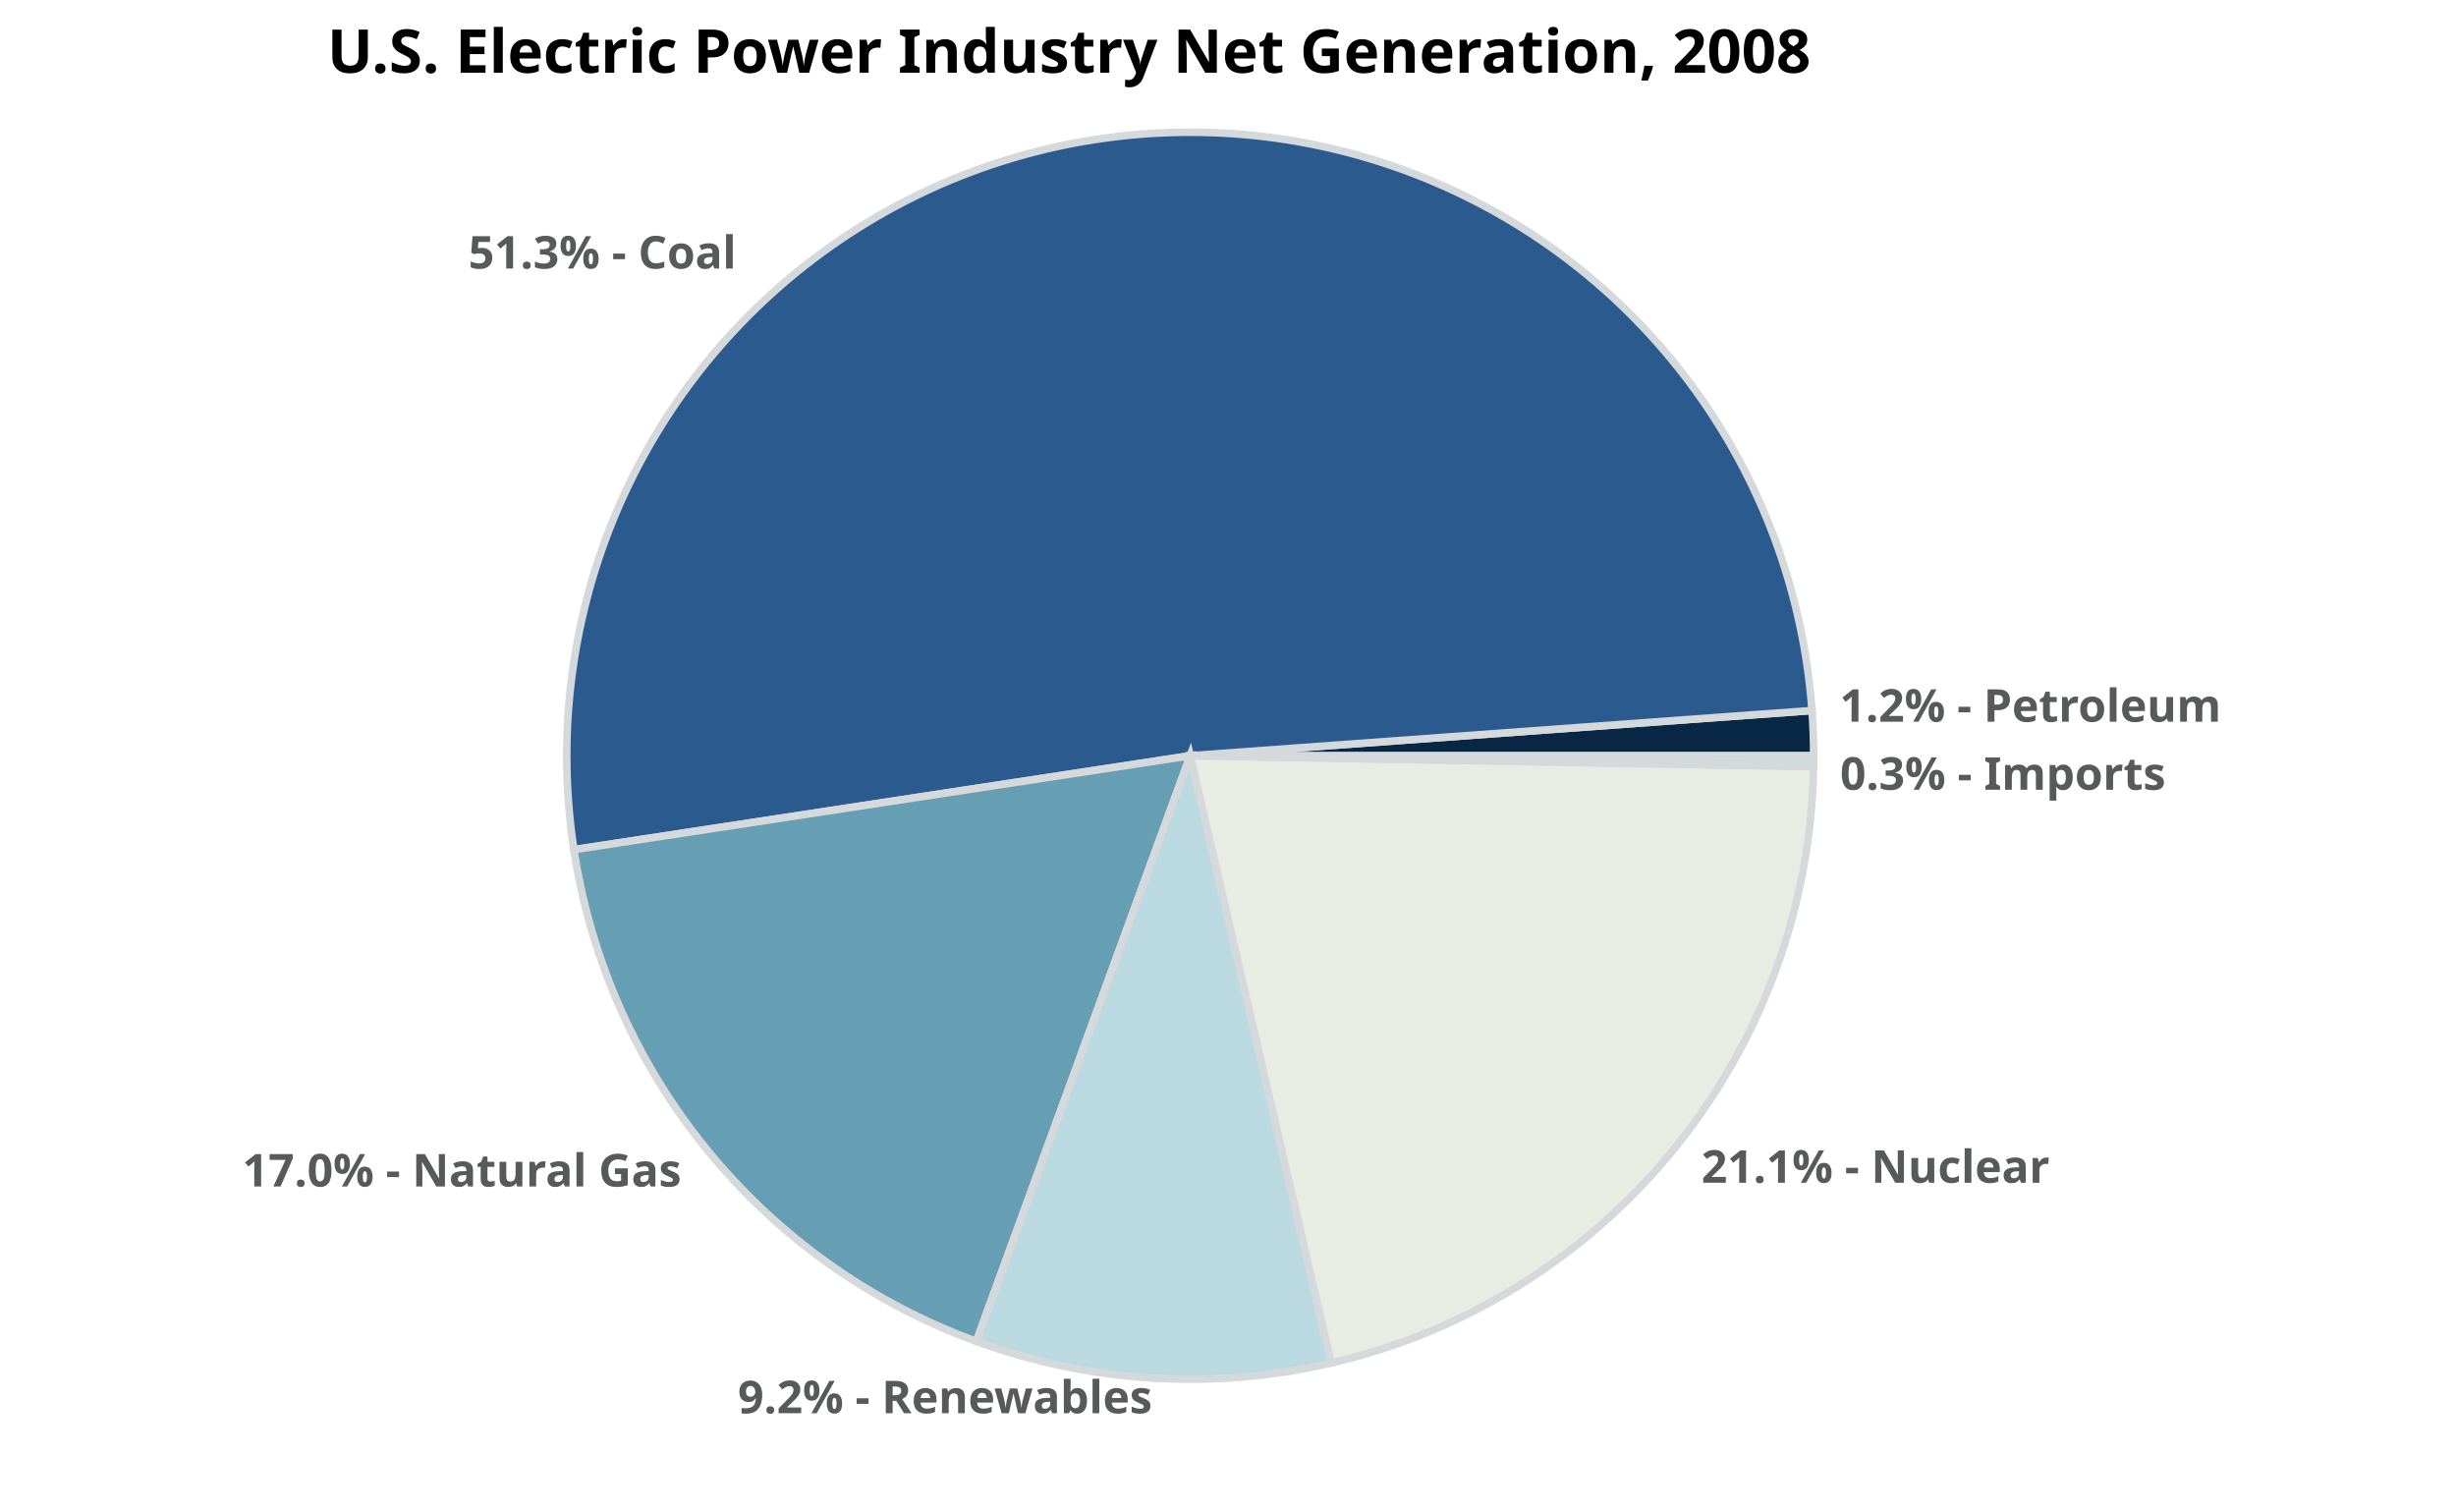
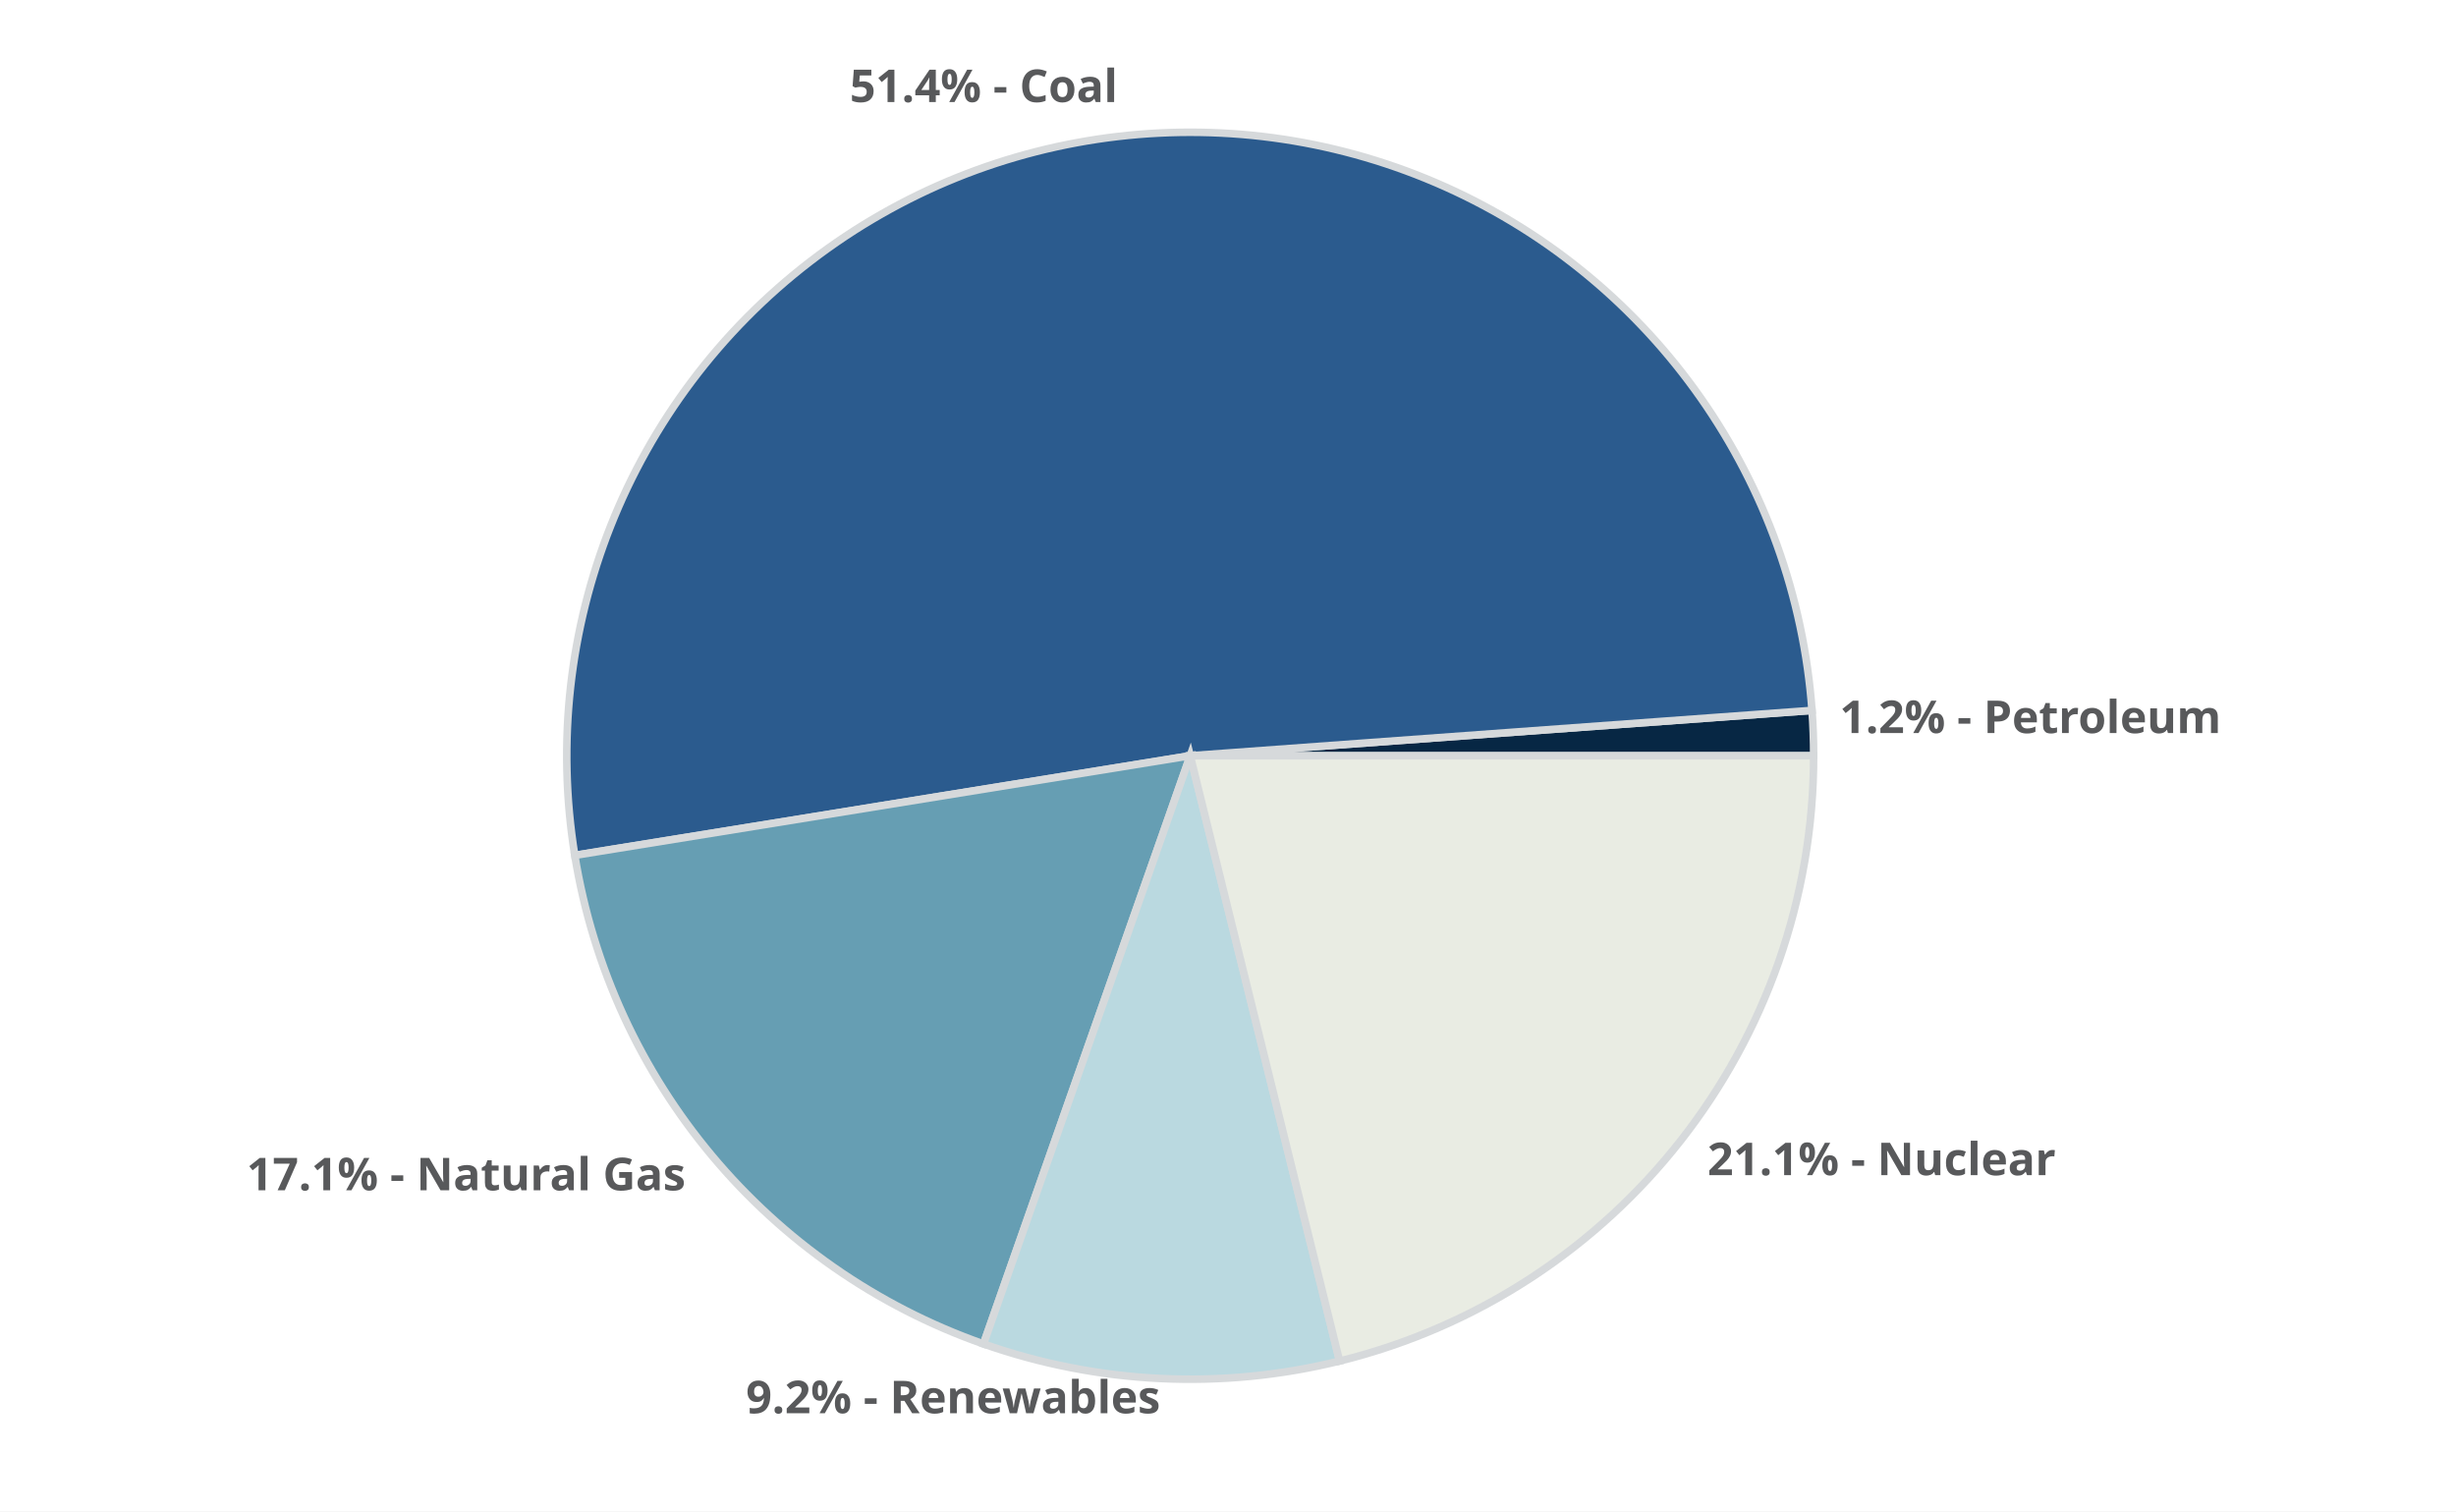
- <svg xmlns="http://www.w3.org/2000/svg" height="400" version="1.1" width="650" id="svg2">
-   <defs id="defs46">
-     </defs>
-   <style type="text/css" id="style4">
+ <svg xmlns="http://www.w3.org/2000/svg" height="400" version="1.1" width="650">
+   <style type="text/css">
		.slice-10 { fill: #385a2a; stroke: #d6d9db; stroke-width:2;}

.slice-9 { fill: #66903d; stroke: #d6d9db; stroke-width:2;}

.slice-8 { fill: #c1d69f; stroke: #d6d9db; stroke-width:2;}

.slice-7 { fill: #79bcab; stroke: #d6d9db; stroke-width:2;}

.slice-6 { fill: #c2e0d5; stroke: #d6d9db; stroke-width:2;}

.slice-5 { fill: #e9ece3; stroke: #d6d9db; stroke-width:2; }

.slice-4 { fill: #bad9e0; stroke: #d6d9db; stroke-width:2;}

.slice-3 { fill: #669eb3; stroke: #d6d9db; stroke-width:2;}

.slice-2 { fill: #2b5b8e; stroke: #d6d9db; stroke-width:2;}

.slice-1{ fill: #072744; stroke: #d6d9db; stroke-width:2;}



.pie-label-right {font-family: sans-serif; font-size: 12px; font-weight: bold; fill: #58595b; text-anchor:start;}

.pie-label-left {font-family:sans-serif; font-size: 12px; font-weight: bold; fill: #58595b; text-anchor:end;}







	</style>
-   <rect height="467.797" width="661.864" x="0" y="-42.373" id="rect6" style="fill:#ffffff" />
-   <text class="pie-label-right" x="486" y="191" id="text8" style="font-size:12px;font-weight:bold;text-anchor:start;fill:#58595b;font-family:sans-serif">
-     <tspan dy="0" x="486.891" id="tspan10">1.2% - Petroleum</tspan>
-   </text>
-   <path class="slice-1" d="M 315,200  l 165,0  a165,165 0 0,0 -0.434,-11.963 z" id="path12" />
-   <text class="pie-label-left" x="194.305" y="71.068" id="text14" style="font-size:12px;font-weight:bold;text-anchor:end;fill:#58595b;font-family:sans-serif">
-     <tspan dy="0" x="194.88" id="tspan16">51.3% - Coal</tspan>
-   </text>
-   <path class="slice-2" d="M 315,200  l 164.566,-11.963  a165,165 0 1,0 -327.682,36.822 z" id="path18" />
-   <text class="pie-label-left" x="180" y="314" id="text20">
-     <tspan dy="0" x="180.317" id="tspan22">
- 			17.0% - Natural Gas
+   <rect fill="white" height="400" width="650" x="0" y="0" />
+   <text class="pie-label-right" x="486" y="194">
+     <tspan dy="0" x="486.891">
+ 			1.2% - Petroleum
		</tspan>
  </text>
-   <path class="slice-3" d="M 315,200  l -163.116,24.86  a165,165 0 0,0 106.506,130.125 z" id="path24" />
-   <text class="pie-label-left" x="304" y="374" id="text26">
-     <tspan dy="0" x="304.934" id="tspan28">
+   <path class="slice-1" d="M 315,200  l 165,0  a165,165 0 0,0 -0.437,-11.996 z" />
+   <text class="pie-label-left" x="295" y="27">
+     <tspan dy="0" x="295.802">
+ 			51.4% - Coal
+ 		</tspan>
+   </text>
+   <path class="slice-2" d="M 315,200  l 164.563,-11.996  a165,165 0 1,0 -327.444,38.36 z" />
+   <text class="pie-label-left" x="181" y="315">
+     <tspan dy="0" x="181.444">
+ 			17.1% - Natural Gas
+ 		</tspan>
+   </text>
+   <path class="slice-3" d="M 315,200  l -162.88,26.364  a165,165 0 0,0 108.168,129.302 z" />
+   <text class="pie-label-left" x="307" y="374">
+     <tspan dy="0" x="307.081">
			9.2% - Renewables
		</tspan>
  </text>
-   <path class="slice-4" d="M 315,200  l -56.61,154.985  a165,165 0 0,0 93.924,5.741 z" id="path30" />
-   <text class="pie-label-right" x="450" y="313" id="text32">
-     <tspan dy="0" x="450.287" id="tspan34">
+   <path class="slice-4" d="M 315,200  l -54.712,155.665  a165,165 0 0,0 94.246,4.529 z" />
+   <text class="pie-label-right" x="451" y="311">
+     <tspan dy="0" x="451.9">
			21.1% - Nuclear
		</tspan>
  </text>
-   <path class="slice-5" d="M 315,200  l 37.314,160.726  a165,165 0 0,0 127.661,-157.829 z" id="path36" />
-   <text class="pie-label-right" x="486" y="209" id="text38" style="font-size:12px;font-weight:bold;text-anchor:start;fill:#58595b;font-family:sans-serif">
-     <tspan dy="0" x="486.994" id="tspan40">0.3% - Imports</tspan>
-   </text>
-   <path class="slice-6" d="M 315,200  l 164.975,2.896  a165,165 0 0,0 0.025,-2.896 z" id="path42" />
-   <text xml:space="preserve" style="font-size:16px;font-style:normal;font-weight:normal;fill:#000000;fill-opacity:1;stroke:none;font-family:sans;-inkscape-font-specification:sans" x="86.61" y="19.254" id="text2856">
-     <tspan id="tspan2858" x="86.61" y="19.254" style="font-weight:bold;-inkscape-font-specification:Bitstream Charter Bold">U.S. Electric Power Industry Net Generation, 2008</tspan>
-   </text>
+   <path class="slice-5" d="M 315,200  l 39.535,160.194  a165,165 0 0,0 125.465,-160.194 z" />
</svg>
